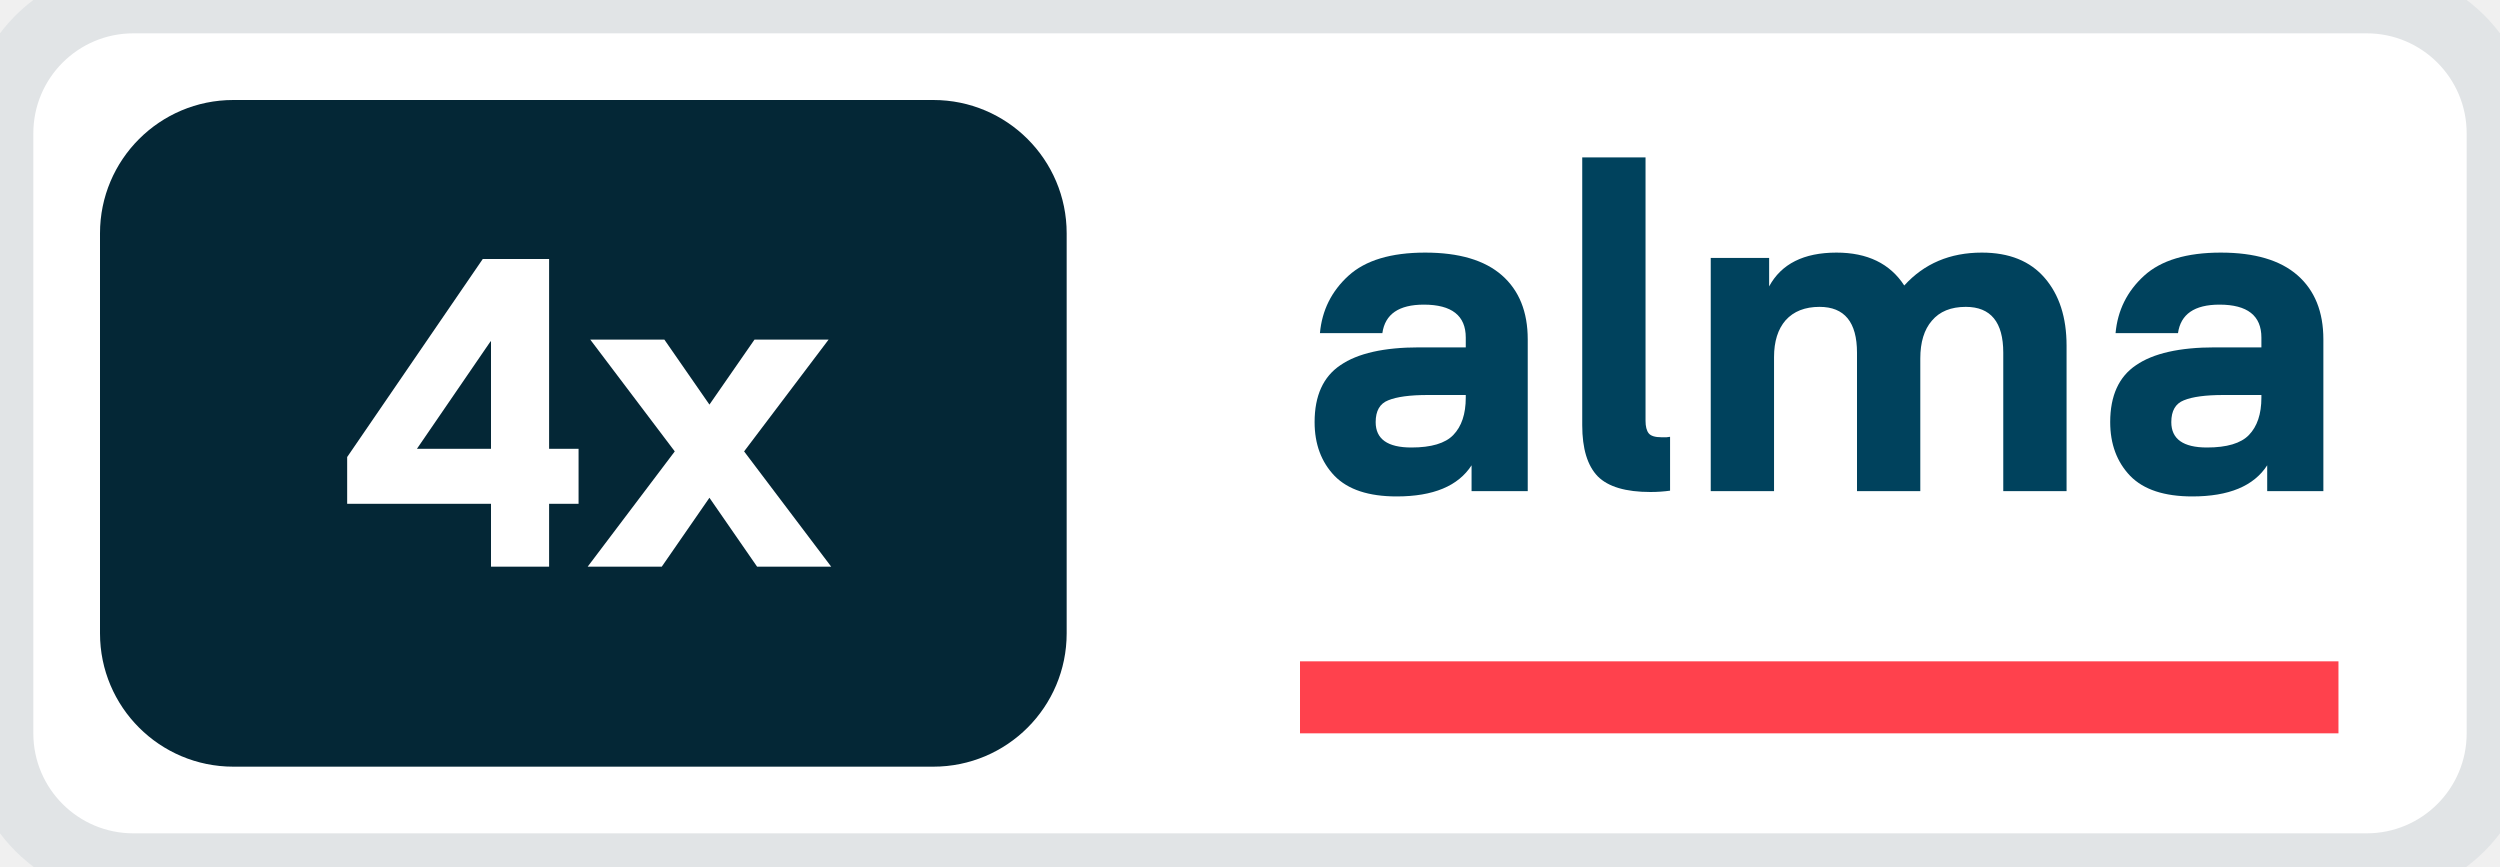
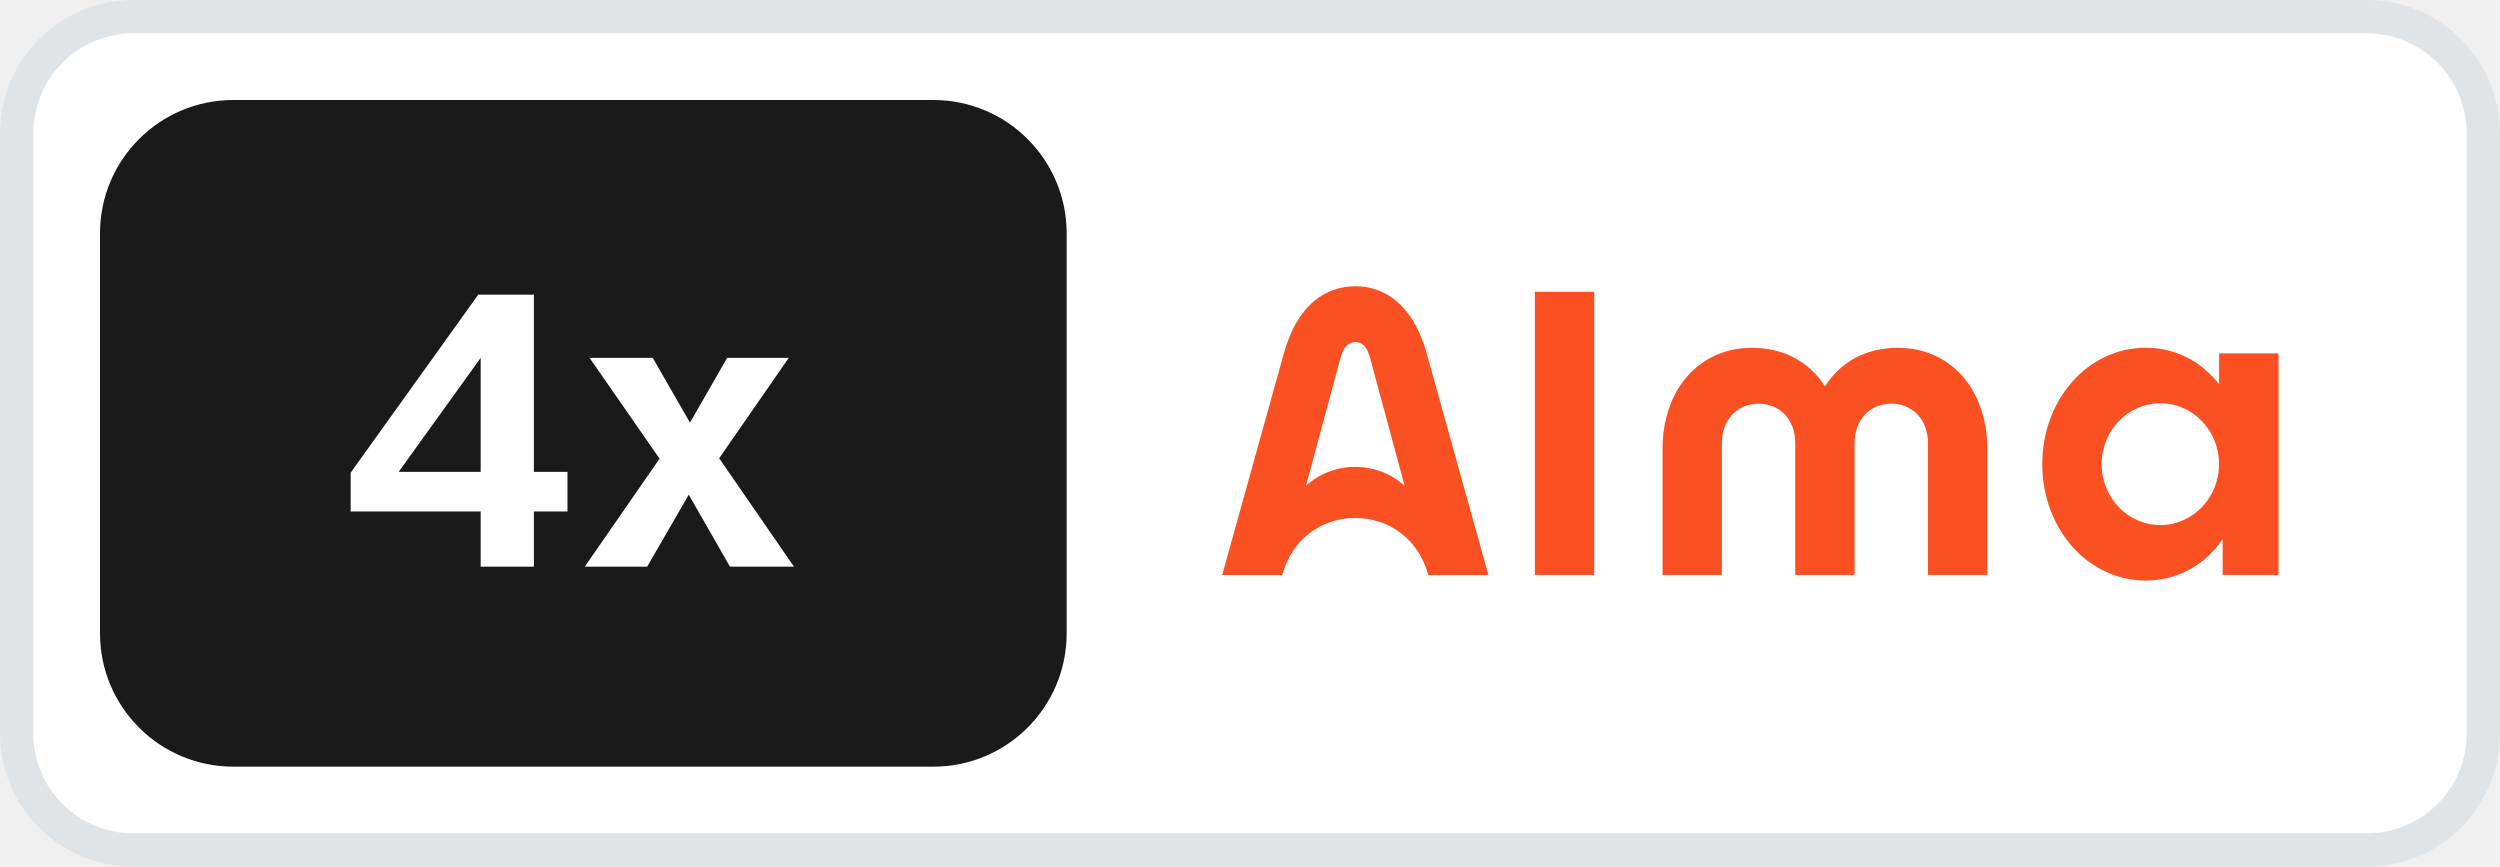
<svg xmlns="http://www.w3.org/2000/svg" width="75" height="26" viewBox="0 0 75 26" fill="none">
-   <path d="M0 4C0 1.791 1.791 0 4 0H71C73.209 0 75 1.791 75 4V22C75 24.209 73.209 26 71 26H4C1.791 26 0 24.209 0 22V4Z" fill="white" />
-   <rect x="3" y="3" width="29" height="20" rx="4" fill="#042736" />
-   <path d="M17.357 13.464V15.115H16.473V17H14.73V15.115H10.415V13.711L14.483 7.77H16.473V13.464H17.357ZM14.73 10.24H14.717L12.508 13.464H14.73V10.24ZM24.858 10.188L22.323 13.542L24.936 17H22.713L21.283 14.933L19.853 17H17.63L20.243 13.542L17.708 10.188H19.931L21.283 12.138L22.635 10.188H24.858Z" fill="white" />
-   <g clip-path="url(#clip0)">
-     <path d="M43.973 11.93V11.85H42.836C42.3 11.85 41.904 11.903 41.645 12.01C41.395 12.108 41.27 12.326 41.27 12.664C41.27 13.171 41.627 13.425 42.341 13.425C42.938 13.425 43.357 13.3 43.598 13.051C43.848 12.793 43.973 12.419 43.973 11.93ZM41.899 14.893C41.061 14.893 40.441 14.689 40.039 14.279C39.638 13.861 39.438 13.322 39.438 12.664C39.438 11.872 39.696 11.302 40.213 10.955C40.731 10.599 41.52 10.421 42.581 10.421H43.973V10.127C43.973 9.469 43.553 9.139 42.715 9.139C41.966 9.139 41.551 9.424 41.471 9.994H39.598C39.66 9.309 39.946 8.735 40.454 8.272C40.963 7.809 41.73 7.578 42.755 7.578C43.772 7.578 44.539 7.805 45.056 8.258C45.574 8.712 45.832 9.353 45.832 10.181V14.733H44.147V13.959C43.745 14.582 42.996 14.893 41.899 14.893Z" fill="#00425D" />
-     <path d="M50.102 13.104V14.72C49.915 14.746 49.719 14.76 49.514 14.76C48.773 14.76 48.247 14.604 47.935 14.293C47.623 13.972 47.467 13.46 47.467 12.757V4.721H49.366V12.624C49.366 12.793 49.398 12.918 49.46 12.998C49.523 13.078 49.652 13.118 49.848 13.118C49.893 13.118 49.942 13.118 49.995 13.118C50.058 13.109 50.093 13.104 50.102 13.104Z" fill="#00425D" />
-     <path d="M57.609 10.755V14.733H55.71V10.581C55.71 9.665 55.335 9.206 54.586 9.206C54.149 9.206 53.81 9.34 53.569 9.607C53.337 9.874 53.221 10.243 53.221 10.715V14.733H51.322V7.738H53.074V8.592C53.44 7.916 54.113 7.578 55.094 7.578C56.022 7.578 56.7 7.907 57.128 8.565C57.725 7.907 58.501 7.578 59.456 7.578C60.276 7.578 60.905 7.831 61.342 8.339C61.779 8.846 61.997 9.522 61.997 10.368V14.733H60.098V10.581C60.098 9.665 59.723 9.206 58.974 9.206C58.528 9.206 58.189 9.344 57.957 9.62C57.725 9.887 57.609 10.265 57.609 10.755Z" fill="#00425D" />
-     <path d="M67.842 11.93V11.85H66.704C66.169 11.85 65.772 11.903 65.514 12.01C65.264 12.108 65.139 12.326 65.139 12.664C65.139 13.171 65.496 13.425 66.21 13.425C66.807 13.425 67.226 13.3 67.467 13.051C67.717 12.793 67.842 12.419 67.842 11.93ZM65.768 14.893C64.93 14.893 64.31 14.689 63.908 14.279C63.507 13.861 63.306 13.322 63.306 12.664C63.306 11.872 63.565 11.302 64.082 10.955C64.6 10.599 65.389 10.421 66.45 10.421H67.842V10.127C67.842 9.469 67.422 9.139 66.584 9.139C65.835 9.139 65.42 9.424 65.34 9.994H63.467C63.529 9.309 63.815 8.735 64.323 8.272C64.832 7.809 65.599 7.578 66.624 7.578C67.641 7.578 68.408 7.805 68.925 8.258C69.443 8.712 69.701 9.353 69.701 10.181V14.733H68.016V13.959C67.614 14.582 66.865 14.893 65.768 14.893Z" fill="#00425D" />
-     <rect x="39" y="19.84" width="31.154" height="2.211" fill="#FF414D" />
-   </g>
-   <path d="M4 1H71V-1H4V1ZM74 4V22H76V4H74ZM71 25H4V27H71V25ZM1 22V4H-1V22H1ZM4 25C2.343 25 1 23.657 1 22H-1C-1 24.761 1.239 27 4 27V25ZM74 22C74 23.657 72.657 25 71 25V27C73.761 27 76 24.761 76 22H74ZM71 1C72.657 1 74 2.343 74 4H76C76 1.239 73.761 -1 71 -1V1ZM4 -1C1.239 -1 -1 1.239 -1 4H1C1 2.343 2.343 1 4 1V-1Z" fill="#E1E4E6" />
-   <defs>
-     <clipPath id="clip0">
-       <rect width="31.154" height="18" fill="white" transform="translate(39 4)" />
-     </clipPath>
-   </defs>
+   <rect x="0.5" y="0.5" width="74" height="25" rx="3.5" fill="white" />
+   <rect x="3" y="3" width="29" height="20" rx="4" fill="#1A1A1A" />
+   <path d="M16.016 17H14.42V15.344H10.52V14.18L14.348 8.84H16.016V14.156H17.024V15.344H16.016V17ZM14.42 10.736L11.96 14.156H14.42V10.736ZM19.415 17H17.543L19.787 13.76L17.687 10.736H19.583L20.699 12.68L21.815 10.736H23.663L21.575 13.748L23.819 17H21.899L20.663 14.84L19.415 17Z" fill="white" />
+   <path d="M66.573 10.601V11.527C66.046 10.853 65.282 10.432 64.375 10.432C62.625 10.432 61.268 11.995 61.268 13.924C61.268 15.853 62.625 17.416 64.375 17.416C65.346 17.416 66.153 16.935 66.68 16.177V17.249H68.355V10.601H66.573ZM64.81 15.751C63.837 15.751 63.048 14.933 63.048 13.924C63.048 12.915 63.837 12.098 64.81 12.098C65.783 12.098 66.571 12.915 66.571 13.924C66.571 14.933 65.783 15.751 64.81 15.751ZM46.046 8.755H47.827V17.248H46.046V8.755ZM49.876 13.48C49.876 11.652 51 10.434 52.557 10.434C53.523 10.434 54.287 10.862 54.748 11.593C55.209 10.862 55.972 10.434 56.938 10.434C58.495 10.434 59.619 11.652 59.619 13.48V17.249H57.838V13.288C57.838 12.575 57.364 12.11 56.738 12.11C56.112 12.11 55.638 12.576 55.638 13.288V17.249H53.857V13.288C53.857 12.575 53.383 12.11 52.757 12.11C52.131 12.11 51.657 12.576 51.657 13.288V17.249H49.876V13.48ZM42.82 10.67C42.398 9.093 41.507 8.588 40.658 8.588C39.809 8.588 38.917 9.093 38.496 10.67L36.665 17.25H38.469C38.763 16.151 39.669 15.539 40.658 15.539C41.647 15.539 42.553 16.152 42.847 17.25H44.652L42.82 10.67ZM40.658 14.006C40.083 14.006 39.563 14.223 39.178 14.576L40.213 10.747C40.312 10.381 40.459 10.264 40.659 10.264C40.859 10.264 41.006 10.381 41.105 10.747L42.139 14.576C41.755 14.223 41.233 14.006 40.658 14.006Z" fill="#FA5022" />
+   <rect x="0.5" y="0.5" width="74" height="25" rx="3.5" stroke="#E1E4E6" />
</svg>
